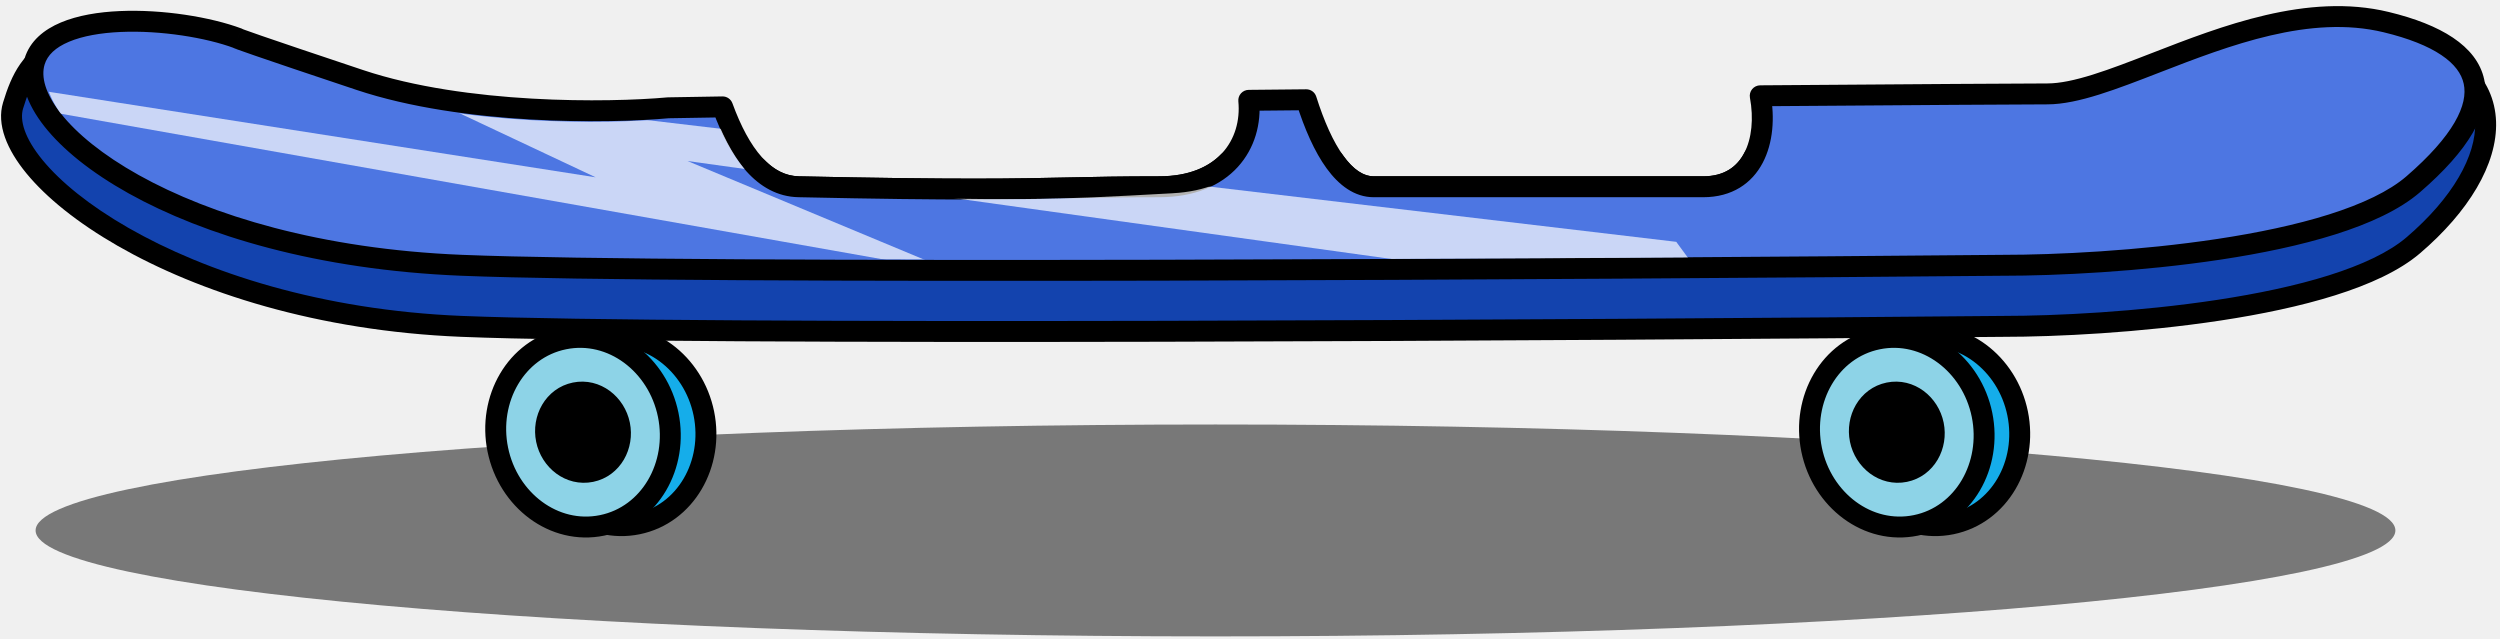
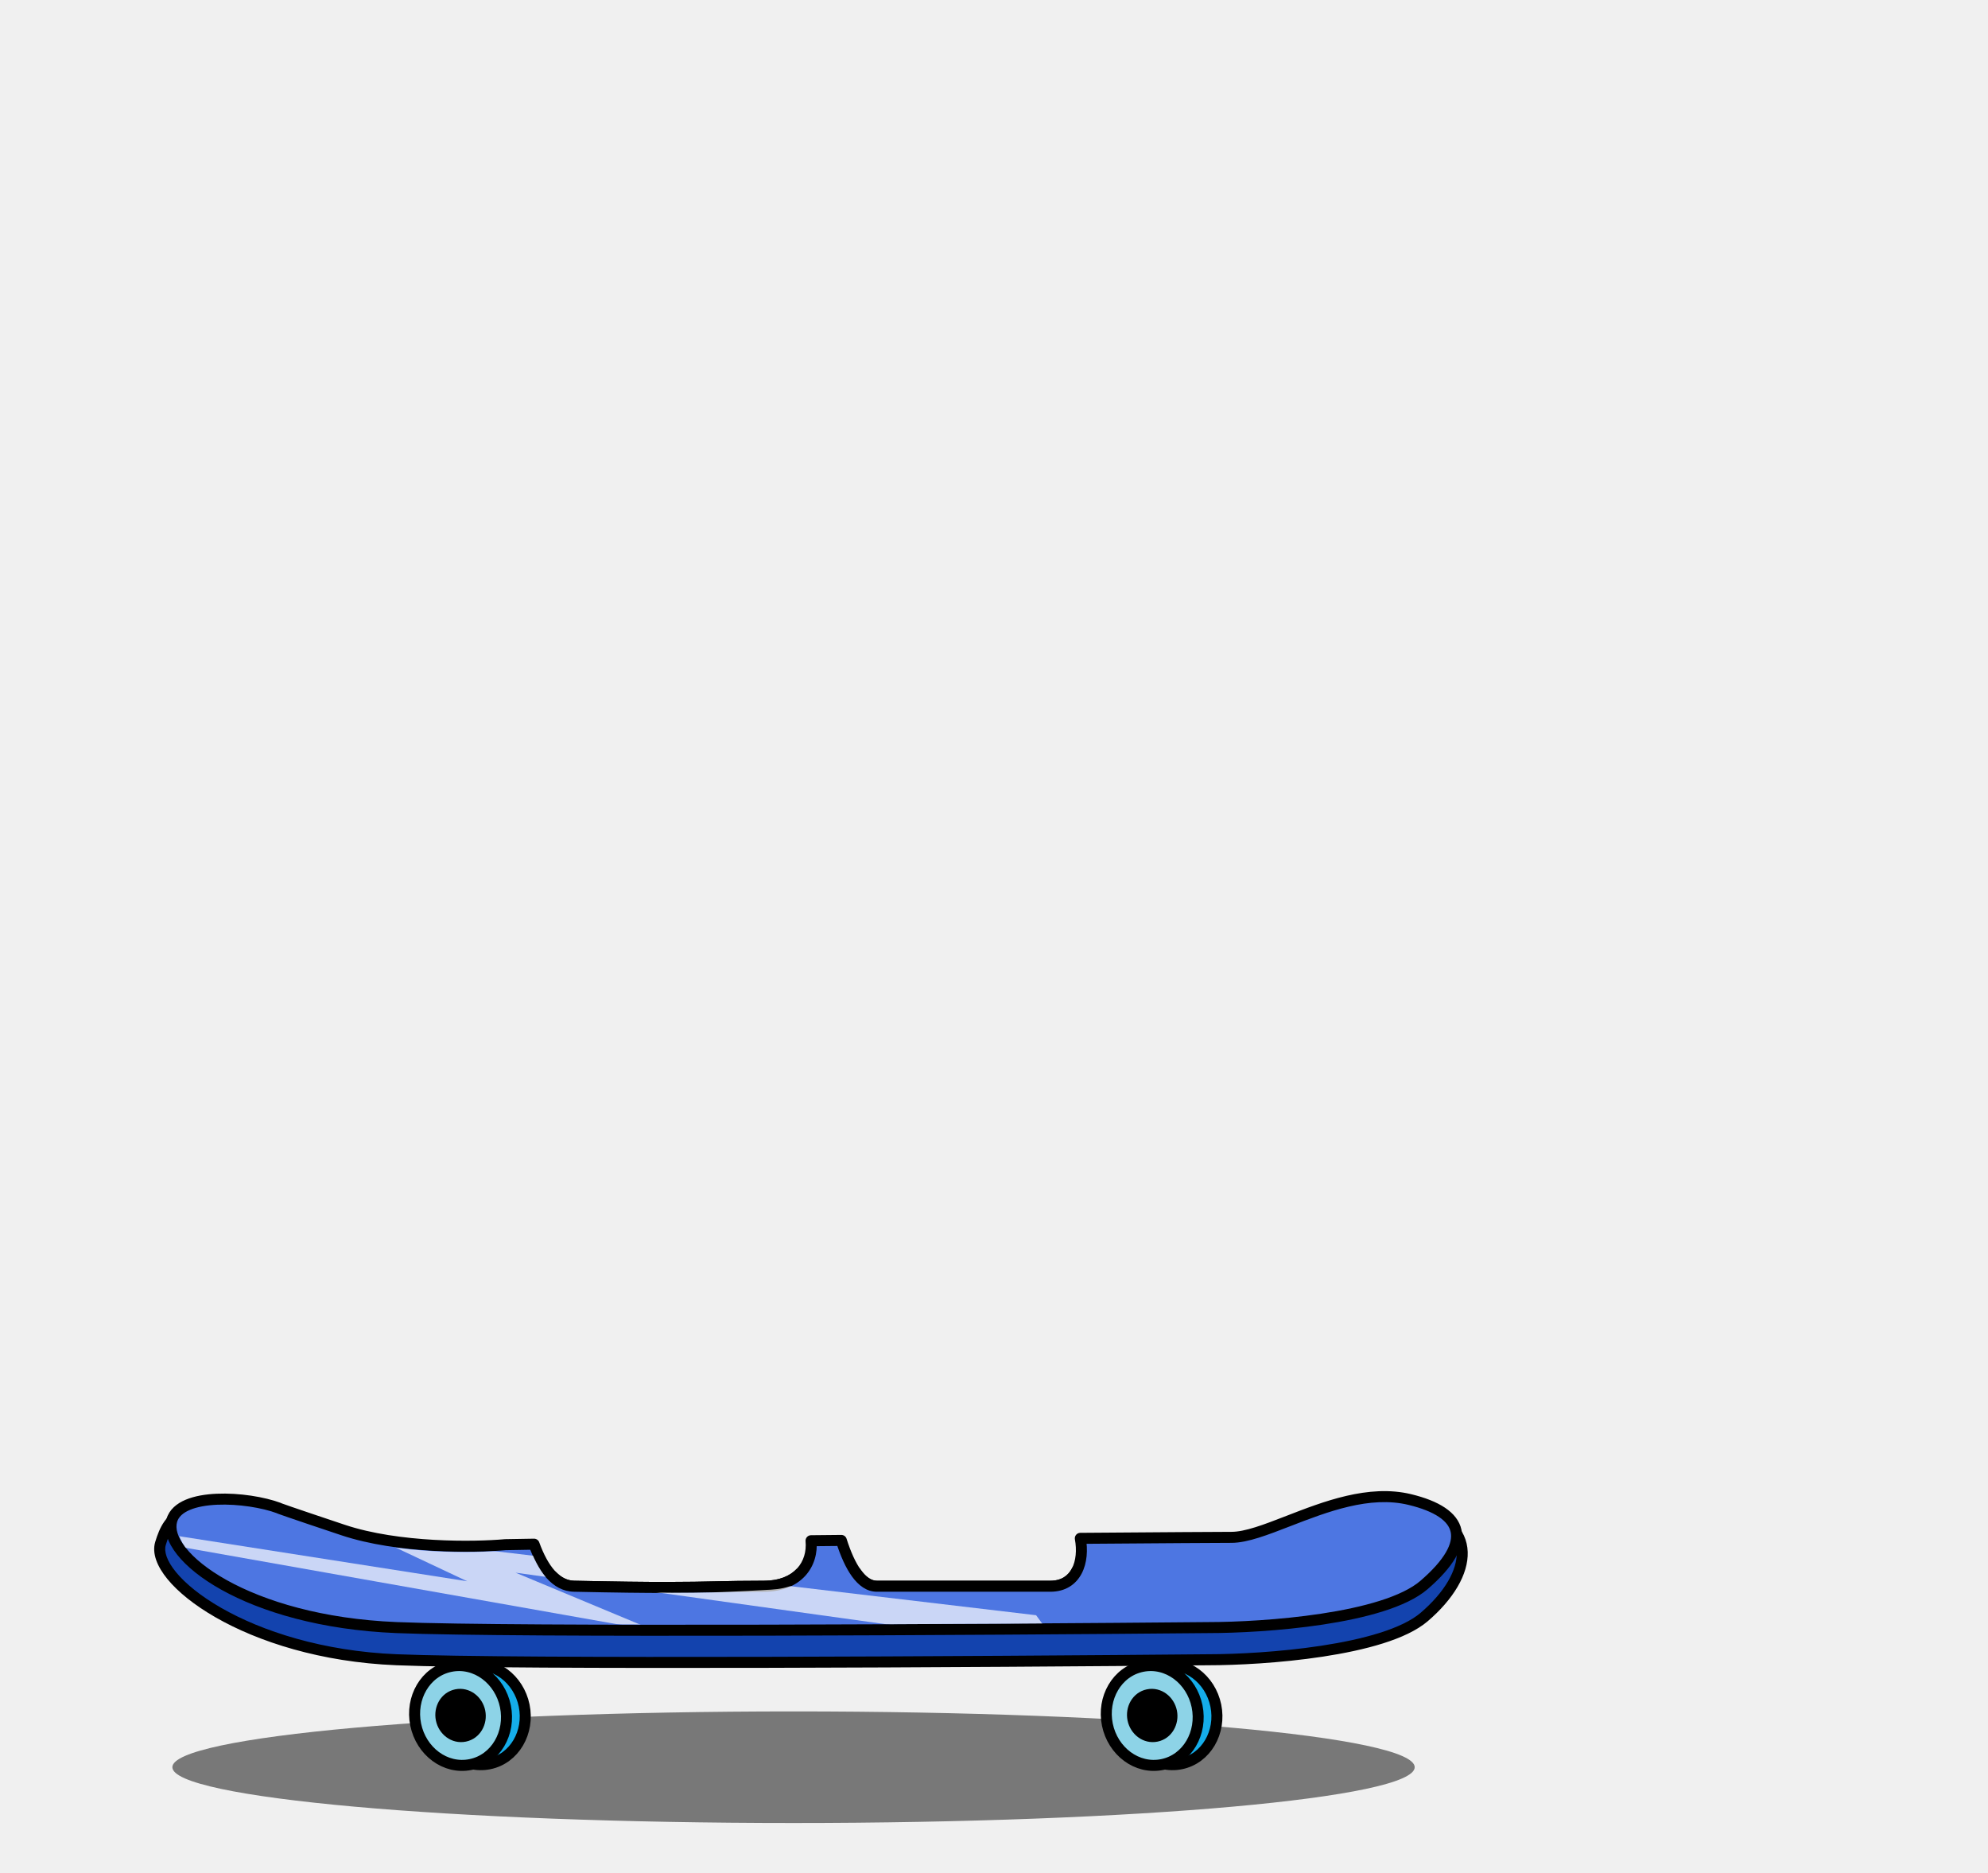
- <svg xmlns="http://www.w3.org/2000/svg" width="239" height="61" viewBox="0 0 239 61" fill="none">
-   <ellipse cx="116.201" cy="50.711" rx="112.798" ry="10.129" fill="black" fill-opacity="0.5" />
-   <path d="M186.559 50.094C191.148 49.157 193.87 44.347 192.885 39.522C191.9 34.698 187.51 31.34 182.92 32.278C178.33 33.215 175.608 38.025 176.594 42.85C177.579 47.674 181.969 51.032 186.559 50.094Z" fill="#15ADEA" stroke="black" stroke-width="2" />
-   <path d="M183.154 50.227C187.744 49.29 190.466 44.48 189.481 39.656C188.496 34.831 184.105 31.474 179.516 32.411C174.926 33.348 172.204 38.158 173.189 42.983C174.175 47.807 178.565 51.165 183.154 50.227Z" fill="#8DD3E7" stroke="black" stroke-width="2" />
-   <path d="M180.565 37.552C182.589 37.139 184.428 38.62 184.834 40.604C185.239 42.589 184.127 44.673 182.104 45.086C180.081 45.499 178.241 44.018 177.836 42.033C177.43 40.049 178.542 37.965 180.565 37.552Z" fill="black" stroke="black" stroke-width="2" />
-   <path d="M60.96 50.094C65.55 49.157 68.272 44.347 67.287 39.522C66.301 34.698 61.911 31.34 57.321 32.278C52.732 33.215 50.01 38.025 50.995 42.85C51.98 47.674 56.37 51.032 60.96 50.094Z" fill="#15ADEA" stroke="black" stroke-width="2" />
-   <path d="M57.555 50.227C62.145 49.29 64.867 44.48 63.881 39.656C62.896 34.831 58.506 31.474 53.916 32.411C49.327 33.348 46.604 38.158 47.59 42.983C48.575 47.807 52.965 51.165 57.555 50.227Z" fill="#8DD3E7" stroke="black" stroke-width="2" />
-   <path d="M54.966 37.552C56.989 37.139 58.829 38.62 59.234 40.605C59.639 42.589 58.528 44.673 56.504 45.086C54.481 45.499 52.642 44.019 52.236 42.034C51.831 40.049 52.943 37.965 54.966 37.552Z" fill="black" stroke="black" stroke-width="2" />
-   <path fill-rule="evenodd" clip-rule="evenodd" d="M72.382 16.005C69.393 16.051 66.549 16.098 63.882 16.145C58.24 16.656 44.304 17.236 34.404 13.488C29.635 11.682 27.3 10.282 24.815 8.79C23.311 7.888 21.752 6.953 19.564 5.874C5.302 1.724 2.804 4.953 1.249 10.09C-0.695 16.511 16.913 30.094 44.123 31.201C65.891 32.087 151.452 31.57 191.512 31.201C201.554 31.201 223.451 29.651 230.708 23.452C239.778 15.702 240.735 6.275 228.749 3.84C221.518 2.371 213.586 6.669 206.865 10.311C202.445 12.706 198.55 14.817 195.723 14.817C193.798 14.817 182.889 14.884 167.681 15.001C166.827 16.697 165.256 17.854 162.827 17.854H131.327C129.888 17.854 128.621 16.923 127.52 15.35C124.175 15.382 120.807 15.416 117.443 15.45C116.029 16.903 113.841 17.854 110.827 17.854C107.213 17.854 104.733 17.907 102.216 17.962C97.072 18.074 91.778 18.189 76.345 17.854C74.828 17.82 73.516 17.154 72.382 16.005Z" fill="#1343AE" />
-   <path d="M63.882 16.145L63.864 15.145C63.84 15.146 63.816 15.147 63.792 15.149L63.882 16.145ZM72.382 16.005L73.093 15.302C72.902 15.108 72.639 15.001 72.366 15.005L72.382 16.005ZM34.404 13.488L34.05 14.423L34.05 14.423L34.404 13.488ZM24.815 8.79L25.329 7.933L25.329 7.933L24.815 8.79ZM19.564 5.874L20.007 4.977C19.954 4.951 19.9 4.93 19.844 4.914L19.564 5.874ZM1.249 10.09L0.292 9.8L0.292 9.8L1.249 10.09ZM44.123 31.201L44.164 30.202L44.123 31.201ZM191.512 31.201L191.512 30.201L191.502 30.201L191.512 31.201ZM230.708 23.452L231.357 24.212L231.357 24.212L230.708 23.452ZM228.749 3.84L228.948 2.86L228.948 2.86L228.749 3.84ZM206.865 10.311L206.389 9.432L206.389 9.432L206.865 10.311ZM167.681 15.001L167.674 14.001C167.299 14.004 166.957 14.217 166.788 14.552L167.681 15.001ZM127.52 15.35L128.34 14.777C128.151 14.506 127.841 14.347 127.511 14.35L127.52 15.35ZM117.443 15.45L117.432 14.45C117.166 14.453 116.912 14.562 116.726 14.753L117.443 15.45ZM102.216 17.962L102.195 16.962L102.195 16.962L102.216 17.962ZM76.345 17.854L76.367 16.854L76.367 16.854L76.345 17.854ZM63.9 17.145C66.566 17.098 69.409 17.051 72.397 17.005L72.366 15.005C69.377 15.051 66.532 15.098 63.864 15.145L63.9 17.145ZM34.05 14.423C44.182 18.259 58.322 17.652 63.972 17.141L63.792 15.149C58.157 15.659 44.425 16.213 34.758 12.553L34.05 14.423ZM24.3 9.648C26.809 11.153 29.201 12.588 34.05 14.423L34.758 12.553C30.068 10.777 27.791 9.41 25.329 7.933L24.3 9.648ZM19.122 6.771C21.27 7.83 22.799 8.747 24.3 9.648L25.329 7.933C23.823 7.029 22.234 6.075 20.007 4.977L19.122 6.771ZM2.206 10.38C2.964 7.874 3.851 6.202 5.978 5.441C8.254 4.627 12.168 4.763 19.285 6.834L19.844 4.914C12.698 2.835 8.232 2.511 5.304 3.558C2.228 4.658 1.088 7.169 0.292 9.8L2.206 10.38ZM44.164 30.202C30.709 29.654 19.663 26.023 12.251 21.771C8.539 19.642 5.777 17.379 4.074 15.307C2.329 13.184 1.87 11.488 2.206 10.38L0.292 9.8C-0.345 11.903 0.668 14.312 2.529 16.576C4.431 18.891 7.407 21.298 11.255 23.506C18.963 27.927 30.326 31.64 44.082 32.2L44.164 30.202ZM191.502 30.201C151.427 30.57 65.9 31.086 44.164 30.202L44.082 32.2C65.883 33.087 151.477 32.57 191.521 32.201L191.502 30.201ZM230.058 22.691C228.395 24.112 225.817 25.322 222.634 26.324C219.469 27.32 215.792 28.086 212.004 28.662C204.427 29.816 196.493 30.201 191.512 30.201V32.201C196.572 32.201 204.608 31.811 212.305 30.64C216.153 30.054 219.939 29.269 223.234 28.232C226.512 27.2 229.392 25.891 231.357 24.212L230.058 22.691ZM228.55 4.82C231.431 5.405 233.429 6.391 234.707 7.576C235.966 8.742 236.571 10.139 236.625 11.688C236.734 14.863 234.506 18.891 230.058 22.691L231.357 24.212C235.979 20.263 238.764 15.702 238.624 11.619C238.552 9.537 237.716 7.637 236.067 6.108C234.437 4.598 232.06 3.492 228.948 2.86L228.55 4.82ZM207.341 11.19C210.714 9.363 214.311 7.416 217.955 6.099C221.599 4.783 225.189 4.137 228.55 4.82L228.948 2.86C225.078 2.074 221.086 2.842 217.276 4.218C213.466 5.594 209.737 7.617 206.389 9.432L207.341 11.19ZM195.723 15.817C197.353 15.817 199.192 15.216 201.099 14.377C203.024 13.53 205.142 12.382 207.341 11.19L206.389 9.432C204.168 10.635 202.128 11.739 200.294 12.546C198.442 13.361 196.92 13.817 195.723 13.817V15.817ZM167.689 16.001C182.899 15.884 193.803 15.817 195.723 15.817V13.817C193.794 13.817 182.88 13.884 167.674 14.001L167.689 16.001ZM166.788 14.552C166.1 15.918 164.869 16.854 162.827 16.854V18.854C165.642 18.854 167.555 17.476 168.574 15.451L166.788 14.552ZM162.827 16.854H131.327V18.854H162.827V16.854ZM131.327 16.854C130.368 16.854 129.363 16.239 128.34 14.777L126.701 15.923C127.879 17.607 129.409 18.854 131.327 18.854V16.854ZM117.453 16.45C120.817 16.416 124.185 16.382 127.53 16.35L127.511 14.35C124.165 14.382 120.797 14.416 117.432 14.45L117.453 16.45ZM116.726 14.753C115.535 15.977 113.624 16.854 110.827 16.854V18.854C114.057 18.854 116.523 17.829 118.159 16.148L116.726 14.753ZM110.827 16.854C107.202 16.854 104.712 16.908 102.195 16.962L102.238 18.962C104.753 18.907 107.225 18.854 110.827 18.854V16.854ZM102.195 16.962C97.065 17.074 91.784 17.189 76.367 16.854L76.324 18.853C91.77 19.189 97.08 19.074 102.238 18.962L102.195 16.962ZM76.367 16.854C75.162 16.828 74.085 16.307 73.093 15.302L71.67 16.707C72.947 18.001 74.495 18.814 76.324 18.853L76.367 16.854Z" fill="black" />
-   <path fill-rule="evenodd" clip-rule="evenodd" d="M69.08 10.218C67.284 10.247 65.548 10.276 63.882 10.306C58.24 10.816 44.445 11 34.404 7.649C24.363 4.297 22.447 3.596 22.744 3.664C17.107 1.563 4.862 0.741 3.308 5.878C1.364 12.299 16.913 24.255 44.123 25.362C65.891 26.247 151.452 25.731 191.512 25.362C201.554 25.362 223.486 23.852 230.708 17.612C239.806 9.75 237.949 4.491 228.116 2.114C220.722 0.326 212.75 3.418 206.066 6.01C202.004 7.586 198.416 8.977 195.723 8.977C193.824 8.977 183.174 9.043 168.278 9.157C169.059 13.396 167.595 17.854 162.827 17.854H131.327C128.553 17.854 126.417 14.395 124.879 9.536C123.05 9.554 121.216 9.572 119.382 9.591C119.776 13.764 117.077 17.854 110.827 17.854C107.213 17.854 104.733 17.907 102.216 17.962C97.072 18.074 91.778 18.189 76.345 17.854C73.05 17.782 70.722 14.721 69.08 10.218Z" fill="#4D76E2" />
-   <path d="M63.882 10.306L63.864 9.306C63.84 9.306 63.816 9.308 63.792 9.31L63.882 10.306ZM69.08 10.218L70.02 9.875C69.874 9.475 69.49 9.211 69.064 9.218L69.08 10.218ZM34.404 7.649L34.087 8.597L34.087 8.597L34.404 7.649ZM22.744 3.664L22.52 4.638C23.034 4.756 23.55 4.455 23.701 3.95C23.853 3.446 23.586 2.91 23.093 2.727L22.744 3.664ZM3.308 5.878L2.35 5.588L3.308 5.878ZM191.512 25.362L191.512 24.361L191.502 24.362L191.512 25.362ZM230.708 17.612L230.054 16.856L230.054 16.856L230.708 17.612ZM228.116 2.114L228.351 1.142L228.351 1.142L228.116 2.114ZM206.066 6.01L205.704 5.078L205.704 5.078L206.066 6.01ZM168.278 9.157L168.27 8.157C167.974 8.16 167.695 8.293 167.507 8.521C167.318 8.749 167.241 9.048 167.294 9.339L168.278 9.157ZM124.879 9.536L125.833 9.234C125.7 8.815 125.309 8.532 124.87 8.536L124.879 9.536ZM119.382 9.591L119.371 8.591C119.092 8.594 118.826 8.714 118.639 8.922C118.451 9.13 118.36 9.407 118.386 9.685L119.382 9.591ZM102.216 17.962L102.238 18.962L102.238 18.962L102.216 17.962ZM76.345 17.854L76.324 18.853L76.324 18.853L76.345 17.854ZM63.9 11.306C65.566 11.276 67.3 11.247 69.097 11.218L69.064 9.218C67.267 9.247 65.531 9.276 63.864 9.306L63.9 11.306ZM34.087 8.597C44.325 12.014 58.283 11.817 63.972 11.302L63.792 9.31C58.196 9.816 44.565 9.986 34.721 6.7L34.087 8.597ZM22.967 2.689C22.951 2.685 22.901 2.674 22.84 2.666C22.823 2.664 22.728 2.652 22.609 2.665C22.563 2.67 22.393 2.689 22.209 2.797C22.106 2.858 21.965 2.966 21.858 3.146C21.743 3.337 21.703 3.548 21.719 3.742C21.746 4.073 21.926 4.278 21.966 4.322C22.03 4.395 22.091 4.443 22.118 4.463C22.176 4.507 22.227 4.535 22.244 4.544C22.287 4.568 22.326 4.585 22.344 4.593C22.421 4.627 22.539 4.672 22.683 4.725C22.988 4.837 23.521 5.026 24.371 5.319C26.073 5.907 29.066 6.921 34.087 8.597L34.721 6.7C29.701 5.025 26.716 4.013 25.023 3.429C24.176 3.136 23.659 2.953 23.374 2.848C23.303 2.822 23.249 2.802 23.21 2.786C23.19 2.779 23.175 2.773 23.165 2.768C23.153 2.764 23.149 2.762 23.151 2.763C23.152 2.763 23.156 2.765 23.163 2.768C23.169 2.771 23.183 2.778 23.202 2.788C23.214 2.795 23.261 2.821 23.317 2.862C23.343 2.882 23.402 2.928 23.466 3C23.505 3.044 23.685 3.248 23.712 3.578C23.728 3.773 23.687 3.983 23.573 4.174C23.465 4.354 23.325 4.461 23.222 4.522C23.038 4.63 22.87 4.649 22.825 4.653C22.708 4.666 22.617 4.654 22.605 4.653C22.574 4.649 22.552 4.645 22.542 4.643C22.531 4.641 22.523 4.639 22.52 4.638L22.967 2.689ZM4.265 6.167C4.535 5.275 5.293 4.54 6.596 3.991C7.899 3.442 9.621 3.14 11.539 3.056C15.377 2.887 19.712 3.601 22.394 4.601L23.093 2.727C20.138 1.625 15.533 0.878 11.451 1.058C9.409 1.147 7.426 1.472 5.82 2.148C4.213 2.824 2.858 3.912 2.35 5.588L4.265 6.167ZM44.164 24.362C30.689 23.814 20.157 20.581 13.27 16.739C9.821 14.815 7.327 12.762 5.824 10.856C4.3 8.923 3.917 7.314 4.265 6.167L2.35 5.588C1.726 7.651 2.558 9.945 4.253 12.094C5.969 14.271 8.699 16.479 12.295 18.486C19.499 22.504 30.347 25.802 44.082 26.361L44.164 24.362ZM191.502 24.362C151.427 24.731 65.9 25.247 44.164 24.362L44.082 26.361C65.883 27.248 151.477 26.73 191.521 26.361L191.502 24.362ZM230.054 16.856C228.401 18.284 225.829 19.498 222.648 20.502C219.486 21.5 215.808 22.264 212.018 22.838C204.437 23.986 196.495 24.362 191.512 24.362V26.362C196.571 26.362 204.616 25.982 212.317 24.816C216.168 24.233 219.955 23.449 223.25 22.409C226.526 21.375 229.403 20.061 231.361 18.369L230.054 16.856ZM227.881 3.086C230.277 3.665 232.112 4.403 233.391 5.263C234.663 6.117 235.325 7.046 235.533 8.016C235.742 8.992 235.532 10.205 234.659 11.705C233.784 13.21 232.283 14.929 230.054 16.856L231.361 18.369C233.681 16.364 235.36 14.478 236.388 12.711C237.418 10.94 237.836 9.215 237.489 7.597C237.141 5.972 236.064 4.649 234.506 3.603C232.957 2.562 230.872 1.751 228.351 1.142L227.881 3.086ZM206.427 6.943C213.187 4.321 220.847 1.385 227.881 3.086L228.351 1.142C220.596 -0.734 212.314 2.514 205.704 5.078L206.427 6.943ZM195.723 9.977C197.223 9.977 198.908 9.593 200.68 9.039C202.459 8.482 204.405 7.727 206.427 6.943L205.704 5.078C203.665 5.869 201.785 6.597 200.082 7.13C198.371 7.666 196.917 7.977 195.723 7.977V9.977ZM168.285 10.157C183.184 10.043 193.829 9.977 195.723 9.977V7.977C193.819 7.977 183.164 8.043 168.27 8.157L168.285 10.157ZM167.294 9.339C167.658 11.313 167.477 13.242 166.748 14.63C166.054 15.95 164.834 16.854 162.827 16.854V18.854C165.587 18.854 167.484 17.529 168.518 15.56C169.518 13.659 169.679 11.24 169.261 8.976L167.294 9.339ZM162.827 16.854H131.327V18.854H162.827V16.854ZM131.327 16.854C130.402 16.854 129.436 16.284 128.448 14.928C127.467 13.582 126.588 11.619 125.833 9.234L123.926 9.838C124.709 12.312 125.667 14.508 126.832 16.106C127.989 17.694 129.478 18.854 131.327 18.854V16.854ZM119.392 10.591C121.226 10.572 123.06 10.554 124.889 10.536L124.87 8.536C123.04 8.554 121.206 8.572 119.371 8.591L119.392 10.591ZM118.386 9.685C118.561 11.532 118.048 13.306 116.857 14.614C115.674 15.912 113.726 16.854 110.827 16.854V18.854C114.177 18.854 116.704 17.751 118.335 15.961C119.957 14.18 120.597 11.824 120.377 9.497L118.386 9.685ZM110.827 16.854C107.202 16.854 104.712 16.908 102.195 16.962L102.238 18.962C104.753 18.907 107.225 18.854 110.827 18.854V16.854ZM102.195 16.962C97.065 17.074 91.784 17.189 76.367 16.854L76.324 18.853C91.77 19.189 97.08 19.074 102.238 18.962L102.195 16.962ZM76.367 16.854C75.062 16.825 73.901 16.216 72.837 15.03C71.757 13.826 70.819 12.067 70.02 9.875L68.141 10.56C68.983 12.871 70.029 14.895 71.348 16.365C72.682 17.853 74.333 18.81 76.324 18.853L76.367 16.854Z" fill="black" />
-   <mask id="mask0_1498_2456" style="mask-type:alpha" maskUnits="userSpaceOnUse" x="4" y="1" width="233" height="24">
-     <path opacity="0.7" fill-rule="evenodd" clip-rule="evenodd" d="M68.455 11.274C66.831 11.303 65.258 11.331 63.742 11.358C58.1 11.869 44.305 12.053 34.264 8.701C24.224 5.35 22.445 3.595 22.742 3.663C17.105 1.563 6.097 0.84 4.543 5.976C2.599 12.397 17.877 23.198 44.248 24.274C66.016 25.163 151.53 24.763 191.589 24.394C201.631 24.394 223.484 23.852 230.706 17.612C239.804 9.75 237.947 4.491 228.114 2.114C220.72 0.326 212.748 3.417 206.064 6.01C202.002 7.586 198.415 8.977 195.721 8.977C193.825 8.977 183.196 9.159 168.323 9.428C168.993 13.583 167.492 17.853 162.825 17.853H131.325C128.685 17.853 126.622 14.72 125.104 10.228C124 10.248 122.894 10.269 121.787 10.289C121.299 10.299 120.81 10.308 120.322 10.317C120.868 14.31 118.546 18.12 112.119 18.474L111.981 18.482L111.981 18.482C100.148 19.132 98.714 19.211 75.822 18.713C72.584 18.643 70.204 15.672 68.455 11.274Z" fill="#4D76E2" />
+ <svg xmlns="http://www.w3.org/2000/svg" width="361" height="340" viewBox="0 0 361 340" fill="none">
+   <ellipse cx="144.097" cy="320.854" rx="112.798" ry="10.129" fill="black" fill-opacity="0.5" />
+   <path d="M214.455 320.238C219.045 319.3 221.767 314.49 220.782 309.666C219.796 304.842 215.406 301.484 210.817 302.421C206.227 303.359 203.505 308.169 204.49 312.993C205.475 317.817 209.866 321.175 214.455 320.238Z" fill="#15ADEA" stroke="black" stroke-width="2" />
+   <path d="M211.051 320.37C215.641 319.433 218.363 314.623 217.377 309.799C216.392 304.974 212.002 301.617 207.412 302.554C202.823 303.492 200.1 308.302 201.086 313.126C202.071 317.95 206.461 321.308 211.051 320.37Z" fill="#8DD3E7" stroke="black" stroke-width="2" />
+   <path d="M208.462 307.696C210.485 307.282 212.325 308.763 212.73 310.748C213.136 312.733 212.024 314.816 210.001 315.229C207.977 315.643 206.138 314.162 205.732 312.177C205.327 310.192 206.439 308.109 208.462 307.696Z" fill="black" stroke="black" stroke-width="2" />
+   <path d="M88.857 320.238C93.446 319.3 96.168 314.49 95.183 309.666C94.198 304.842 89.808 301.484 85.218 302.421C80.628 303.359 77.906 308.169 78.891 312.993C79.877 317.817 84.267 321.175 88.857 320.238Z" fill="#15ADEA" stroke="black" stroke-width="2" />
+   <path d="M85.451 320.37C90.041 319.433 92.763 314.623 91.778 309.799C90.793 304.974 86.402 301.617 81.813 302.554C77.223 303.492 74.501 308.302 75.486 313.126C76.471 317.95 80.862 321.308 85.451 320.37Z" fill="#8DD3E7" stroke="black" stroke-width="2" />
+   <path d="M82.862 307.696C84.885 307.282 86.725 308.763 87.13 310.748C87.536 312.733 86.424 314.816 84.401 315.229C82.378 315.643 80.538 314.162 80.133 312.177C79.727 310.192 80.839 308.109 82.862 307.696Z" fill="black" stroke="black" stroke-width="2" />
+   <path fill-rule="evenodd" clip-rule="evenodd" d="M100.278 286.148C97.289 286.194 94.445 286.241 91.778 286.288C86.136 286.799 72.2 287.379 62.3 283.631C57.531 281.826 55.197 280.425 52.711 278.934C51.207 278.031 49.648 277.096 47.461 276.017C33.198 271.867 30.7 275.096 29.145 280.233C27.202 286.654 44.809 300.237 72.019 301.344C93.788 302.23 179.349 301.713 219.408 301.344C229.45 301.344 251.348 299.794 258.604 293.595C267.674 285.845 268.631 276.419 256.645 273.983C249.415 272.514 241.482 276.812 234.761 280.454C230.342 282.849 226.446 284.96 223.619 284.96C221.695 284.96 210.786 285.027 195.578 285.145C194.724 286.84 193.152 287.997 190.723 287.997H159.223C157.785 287.997 156.518 287.066 155.417 285.493C152.072 285.525 148.704 285.559 145.339 285.593C143.925 287.046 141.737 287.997 138.723 287.997C135.11 287.997 132.629 288.051 130.113 288.105C124.969 288.217 119.674 288.333 104.242 287.997C102.725 287.964 101.413 287.297 100.278 286.148Z" fill="#1343AE" />
+   <path d="M91.778 286.288L91.761 285.288C91.737 285.289 91.712 285.29 91.688 285.292L91.778 286.288ZM100.278 286.148L100.99 285.446C100.798 285.251 100.535 285.144 100.263 285.148L100.278 286.148ZM62.3 283.631L61.946 284.567L62.3 283.631ZM52.711 278.934L53.226 278.076L52.711 278.934ZM47.461 276.017L47.903 275.12C47.851 275.095 47.796 275.073 47.74 275.057L47.461 276.017ZM29.145 280.233L28.188 279.943L29.145 280.233ZM72.019 301.344L72.06 300.345L72.019 301.344ZM219.408 301.344V300.344L219.399 300.344L219.408 301.344ZM258.604 293.595L259.254 294.355L258.604 293.595ZM256.645 273.983L256.845 273.003V273.003L256.645 273.983ZM234.761 280.454L234.285 279.575V279.575L234.761 280.454ZM195.578 285.145L195.57 284.145C195.195 284.148 194.854 284.36 194.685 284.695L195.578 285.145ZM155.417 285.493L156.236 284.92C156.047 284.649 155.737 284.49 155.407 284.493L155.417 285.493ZM145.339 285.593L145.329 284.593C145.062 284.596 144.808 284.705 144.622 284.896L145.339 285.593ZM130.113 288.105L130.091 287.106L130.113 288.105ZM104.242 287.997L104.264 286.997L104.242 287.997ZM91.796 287.288C94.462 287.241 97.305 287.194 100.294 287.148L100.263 285.148C97.273 285.194 94.429 285.241 91.761 285.288L91.796 287.288ZM61.946 284.567C72.079 288.403 86.218 287.796 91.869 287.284L91.688 285.292C86.054 285.802 72.322 286.356 62.655 282.696L61.946 284.567ZM52.197 279.791C54.706 281.296 57.098 282.731 61.946 284.567L62.655 282.696C57.965 280.921 55.688 279.553 53.226 278.076L52.197 279.791ZM47.019 276.914C49.166 277.973 50.695 278.89 52.197 279.791L53.226 278.076C51.719 277.172 50.13 276.218 47.903 275.12L47.019 276.914ZM30.102 280.523C30.861 278.017 31.747 276.345 33.874 275.584C36.15 274.77 40.064 274.907 47.182 276.977L47.74 275.057C40.595 272.978 36.128 272.654 33.201 273.701C30.125 274.802 28.985 277.312 28.188 279.943L30.102 280.523ZM72.06 300.345C58.606 299.798 47.56 296.166 40.147 291.914C36.436 289.785 33.674 287.523 31.971 285.45C30.226 283.327 29.767 281.631 30.102 280.523L28.188 279.943C27.552 282.046 28.565 284.456 30.425 286.72C32.327 289.034 35.303 291.441 39.152 293.649C46.86 298.07 58.223 301.784 71.979 302.343L72.06 300.345ZM219.399 300.344C179.324 300.713 93.796 301.229 72.06 300.345L71.979 302.343C93.779 303.23 179.374 302.713 219.417 302.344L219.399 300.344ZM257.954 292.834C256.292 294.255 253.713 295.465 250.53 296.467C247.366 297.464 243.689 298.229 239.9 298.806C232.323 299.959 224.39 300.344 219.408 300.344V302.344C224.468 302.344 232.505 301.954 240.201 300.783C244.049 300.197 247.835 299.413 251.131 298.375C254.408 297.343 257.288 296.034 259.254 294.355L257.954 292.834ZM256.446 274.963C259.327 275.549 261.325 276.534 262.604 277.719C263.863 278.885 264.468 280.283 264.521 281.831C264.631 285.007 262.403 289.034 257.954 292.834L259.254 294.355C263.875 290.406 266.661 285.846 266.52 281.762C266.448 279.68 265.612 277.78 263.963 276.252C262.333 274.742 259.957 273.636 256.845 273.003L256.446 274.963ZM235.238 281.333C238.611 279.506 242.208 277.559 245.852 276.243C249.496 274.926 253.085 274.28 256.446 274.963L256.845 273.003C252.975 272.217 248.983 272.985 245.173 274.361C241.363 275.738 237.633 277.761 234.285 279.575L235.238 281.333ZM223.619 285.96C225.249 285.96 227.088 285.36 228.996 284.52C230.921 283.673 233.038 282.525 235.238 281.333L234.285 279.575C232.065 280.778 230.025 281.883 228.19 282.69C226.339 283.505 224.816 283.96 223.619 283.96V285.96ZM195.586 286.145C210.796 286.027 221.7 285.96 223.619 285.96V283.96C221.69 283.96 210.776 284.027 195.57 284.145L195.586 286.145ZM194.685 284.695C193.997 286.061 192.766 286.997 190.723 286.997V288.997C193.539 288.997 195.451 287.619 196.471 285.594L194.685 284.695ZM190.723 286.997H159.223V288.997H190.723V286.997ZM159.223 286.997C158.264 286.997 157.26 286.383 156.236 284.92L154.598 286.066C155.776 287.75 157.305 288.997 159.223 288.997V286.997ZM145.349 286.593C148.714 286.559 152.082 286.525 155.427 286.493L155.407 284.493C152.062 284.525 148.694 284.559 145.329 284.593L145.349 286.593ZM144.622 284.896C143.431 286.12 141.521 286.997 138.723 286.997V288.997C141.954 288.997 144.419 287.972 146.056 286.291L144.622 284.896ZM138.723 286.997C135.098 286.997 132.609 287.051 130.091 287.106L130.135 289.105C132.65 289.05 135.121 288.997 138.723 288.997V286.997ZM130.091 287.106C124.961 287.217 119.681 287.332 104.264 286.997L104.22 288.997C119.667 289.333 124.976 289.217 130.135 289.105L130.091 287.106ZM104.264 286.997C103.059 286.971 101.982 286.451 100.99 285.446L99.567 286.851C100.843 288.144 102.391 288.957 104.22 288.997L104.264 286.997Z" fill="black" />
+   <path fill-rule="evenodd" clip-rule="evenodd" d="M96.977 280.361C95.18 280.39 93.445 280.419 91.778 280.449C86.136 280.96 72.341 281.143 62.301 277.792C52.26 274.441 50.343 273.739 50.64 273.807C45.003 271.706 32.759 270.884 31.204 276.021C29.26 282.442 44.809 294.398 72.02 295.505C93.788 296.39 179.349 295.874 219.408 295.505C229.45 295.505 251.383 293.996 258.604 287.755C267.702 279.894 265.846 274.635 256.013 272.257C248.618 270.469 240.647 273.561 233.962 276.154C229.9 277.729 226.313 279.12 223.619 279.12C221.72 279.12 211.071 279.186 196.174 279.301C196.956 283.539 195.492 287.997 190.723 287.997H159.223C156.45 287.997 154.314 284.538 152.776 279.679C150.947 279.697 149.113 279.716 147.278 279.734C147.672 283.908 144.974 287.997 138.723 287.997C135.11 287.997 132.629 288.051 130.113 288.105C124.969 288.217 119.674 288.333 104.242 287.997C100.947 287.925 98.618 284.864 96.977 280.361Z" fill="#4D76E2" />
+   <path d="M91.778 280.449L91.761 279.449C91.737 279.449 91.712 279.451 91.688 279.453L91.778 280.449ZM96.977 280.361L97.916 280.018C97.77 279.618 97.387 279.354 96.961 279.361L96.977 280.361ZM62.301 277.792L61.984 278.741L62.301 277.792ZM50.64 273.807L50.417 274.781C50.93 274.899 51.447 274.598 51.598 274.094C51.749 273.589 51.483 273.054 50.989 272.87L50.64 273.807ZM31.204 276.021L30.247 275.731L31.204 276.021ZM219.408 295.505V294.505L219.399 294.505L219.408 295.505ZM258.604 287.755L257.95 286.999L258.604 287.755ZM256.013 272.257L256.248 271.285V271.285L256.013 272.257ZM233.962 276.154L233.6 275.221L233.962 276.154ZM196.174 279.301L196.166 278.301C195.871 278.303 195.591 278.436 195.403 278.664C195.215 278.892 195.137 279.191 195.191 279.482L196.174 279.301ZM152.776 279.679L153.729 279.378C153.597 278.958 153.206 278.675 152.766 278.679L152.776 279.679ZM147.278 279.734L147.268 278.734C146.988 278.737 146.722 278.857 146.535 279.065C146.348 279.273 146.256 279.55 146.283 279.828L147.278 279.734ZM130.113 288.105L130.135 289.105L130.113 288.105ZM104.242 287.997L104.22 288.997L104.242 287.997ZM91.796 281.449C93.462 281.419 95.197 281.39 96.993 281.361L96.961 279.361C95.163 279.39 93.428 279.419 91.761 279.449L91.796 281.449ZM61.984 278.741C72.221 282.158 86.18 281.96 91.869 281.445L91.688 279.453C86.092 279.96 72.462 280.129 62.617 276.843L61.984 278.741ZM50.863 272.832C50.847 272.828 50.797 272.817 50.736 272.81C50.72 272.808 50.625 272.795 50.506 272.808C50.46 272.813 50.29 272.832 50.106 272.941C50.002 273.001 49.862 273.109 49.754 273.289C49.64 273.48 49.599 273.691 49.615 273.885C49.642 274.216 49.823 274.421 49.862 274.466C49.926 274.539 49.987 274.586 50.014 274.606C50.072 274.65 50.123 274.678 50.141 274.687C50.184 274.711 50.222 274.728 50.241 274.736C50.317 274.77 50.435 274.815 50.579 274.868C50.884 274.98 51.418 275.169 52.267 275.462C53.969 276.05 56.962 277.064 61.984 278.741L62.617 276.843C57.598 275.168 54.612 274.156 52.92 273.572C52.072 273.279 51.555 273.096 51.27 272.991C51.2 272.965 51.146 272.945 51.106 272.929C51.087 272.922 51.072 272.916 51.061 272.912C51.05 272.907 51.046 272.905 51.047 272.906C51.048 272.906 51.053 272.908 51.06 272.912C51.066 272.914 51.08 272.921 51.099 272.932C51.111 272.938 51.158 272.964 51.213 273.005C51.239 273.025 51.299 273.071 51.362 273.143C51.401 273.187 51.581 273.391 51.608 273.722C51.624 273.916 51.584 274.127 51.469 274.317C51.362 274.497 51.221 274.605 51.119 274.665C50.935 274.773 50.766 274.792 50.721 274.797C50.605 274.809 50.513 274.797 50.501 274.796C50.471 274.792 50.448 274.788 50.439 274.786C50.428 274.784 50.42 274.782 50.417 274.781L50.863 272.832ZM32.161 276.311C32.431 275.418 33.189 274.683 34.492 274.134C35.796 273.585 37.517 273.283 39.435 273.199C43.274 273.03 47.609 273.744 50.291 274.744L50.989 272.87C48.034 271.769 43.429 271.021 39.347 271.201C37.305 271.291 35.322 271.615 33.716 272.291C32.11 272.967 30.754 274.055 30.247 275.731L32.161 276.311ZM72.06 294.506C58.586 293.957 48.054 290.724 41.166 286.882C37.717 284.958 35.223 282.905 33.72 280.999C32.196 279.066 31.814 277.458 32.161 276.311L30.247 275.731C29.622 277.794 30.455 280.088 32.15 282.238C33.866 284.414 36.595 286.623 40.192 288.629C47.396 292.647 58.243 295.945 71.979 296.504L72.06 294.506ZM219.399 294.505C179.324 294.874 93.797 295.39 72.06 294.506L71.979 296.504C93.779 297.391 179.374 296.874 219.417 296.505L219.399 294.505ZM257.95 286.999C256.298 288.427 253.725 289.641 250.544 290.645C247.382 291.643 243.705 292.407 239.914 292.981C232.333 294.13 224.391 294.505 219.408 294.505V296.505C224.467 296.505 232.512 296.125 240.214 294.959C244.064 294.376 247.851 293.592 251.146 292.552C254.423 291.518 257.3 290.204 259.258 288.512L257.95 286.999ZM255.778 273.229C258.174 273.808 260.008 274.547 261.288 275.406C262.559 276.26 263.222 277.189 263.43 278.159C263.639 279.136 263.429 280.348 262.556 281.848C261.68 283.353 260.179 285.072 257.95 286.999L259.258 288.512C261.578 286.507 263.256 284.621 264.284 282.854C265.315 281.084 265.732 279.358 265.385 277.74C265.037 276.115 263.961 274.792 262.403 273.746C260.853 272.705 258.768 271.894 256.248 271.285L255.778 273.229ZM234.324 277.086C241.083 274.464 248.744 271.528 255.778 273.229L256.248 271.285C248.492 269.41 240.21 272.658 233.6 275.221L234.324 277.086ZM223.619 280.12C225.119 280.12 226.805 279.737 228.576 279.182C230.356 278.626 232.301 277.87 234.324 277.086L233.6 275.221C231.561 276.012 229.682 276.741 227.979 277.274C226.268 277.809 224.813 278.12 223.619 278.12V280.12ZM196.182 280.301C211.08 280.186 221.725 280.12 223.619 280.12V278.12C221.715 278.12 211.061 278.186 196.166 278.301L196.182 280.301ZM195.191 279.482C195.555 281.456 195.374 283.386 194.645 284.773C193.951 286.093 192.731 286.997 190.723 286.997V288.997C193.484 288.997 195.38 287.672 196.415 285.703C197.414 283.802 197.575 281.383 197.158 279.119L195.191 279.482ZM190.723 286.997H159.223V288.997H190.723V286.997ZM159.223 286.997C158.299 286.997 157.333 286.427 156.344 285.071C155.363 283.725 154.484 281.762 153.729 279.378L151.823 279.981C152.606 282.456 153.564 284.652 154.728 286.249C155.885 287.837 157.374 288.997 159.223 288.997V286.997ZM147.288 280.734C149.123 280.716 150.957 280.697 152.786 280.679L152.766 278.679C150.937 278.697 149.103 278.716 147.268 278.734L147.288 280.734ZM146.283 279.828C146.457 281.675 145.945 283.45 144.753 284.757C143.571 286.055 141.623 286.997 138.723 286.997V288.997C142.074 288.997 144.601 287.894 146.232 286.104C147.854 284.324 148.494 281.967 148.274 279.64L146.283 279.828ZM138.723 286.997C135.098 286.997 132.609 287.051 130.091 287.106L130.135 289.105C132.65 289.05 135.121 288.997 138.723 288.997V286.997ZM130.091 287.106C124.961 287.217 119.681 287.332 104.264 286.997L104.22 288.997C119.667 289.333 124.976 289.217 130.135 289.105L130.091 287.106ZM104.264 286.997C102.959 286.969 101.798 286.359 100.733 285.173C99.654 283.969 98.715 282.211 97.916 280.018L96.037 280.703C96.88 283.015 97.926 285.038 99.245 286.508C100.579 287.996 102.23 288.953 104.22 288.997L104.264 286.997Z" fill="black" />
+   <mask id="mask0_1521_8787" style="mask-type:alpha" maskUnits="userSpaceOnUse" x="32" y="271" width="233" height="24">
+     <path opacity="0.7" fill-rule="evenodd" clip-rule="evenodd" d="M96.351 281.417C94.727 281.446 93.154 281.475 91.639 281.501C85.997 282.012 72.202 282.196 62.161 278.845C52.12 275.493 50.341 273.739 50.638 273.807C45.001 271.706 33.994 270.983 32.439 276.12C30.495 282.541 45.774 293.341 72.145 294.418C93.913 295.306 179.427 294.906 219.486 294.537C229.528 294.537 251.381 293.996 258.602 287.755C267.7 279.894 265.844 274.635 256.011 272.257C248.616 270.469 240.645 273.561 233.96 276.154C229.898 277.729 226.311 279.12 223.617 279.12C221.722 279.12 211.093 279.302 196.219 279.572C196.89 283.727 195.388 287.997 190.721 287.997H159.221C156.581 287.997 154.519 284.863 153 280.371C151.896 280.391 150.79 280.412 149.683 280.433C149.195 280.442 148.707 280.451 148.218 280.46C148.765 284.453 146.443 288.264 140.015 288.617L139.878 288.625L139.878 288.625C128.045 289.276 126.611 289.355 103.718 288.857C100.48 288.786 98.1 285.815 96.351 281.417Z" fill="#4D76E2" />
  </mask>
-   <g mask="url(#mask0_1498_2456)">
-     <path d="M39.763 8.863L160.25 23.119L164.685 29.166L65.723 15.393L91.157 25.99L-31.129 4.329L-31.863 3.062L56.946 16.952L39.763 8.863Z" fill="white" />
+   <g mask="url(#mask0_1521_8787)">
+     <path d="M67.66 279.006L188.147 293.262L192.581 299.309L93.62 285.535L119.054 296.133L-3.233 274.472L-3.967 273.205L84.842 287.095L67.66 279.006Z" fill="white" />
  </g>
</svg>
